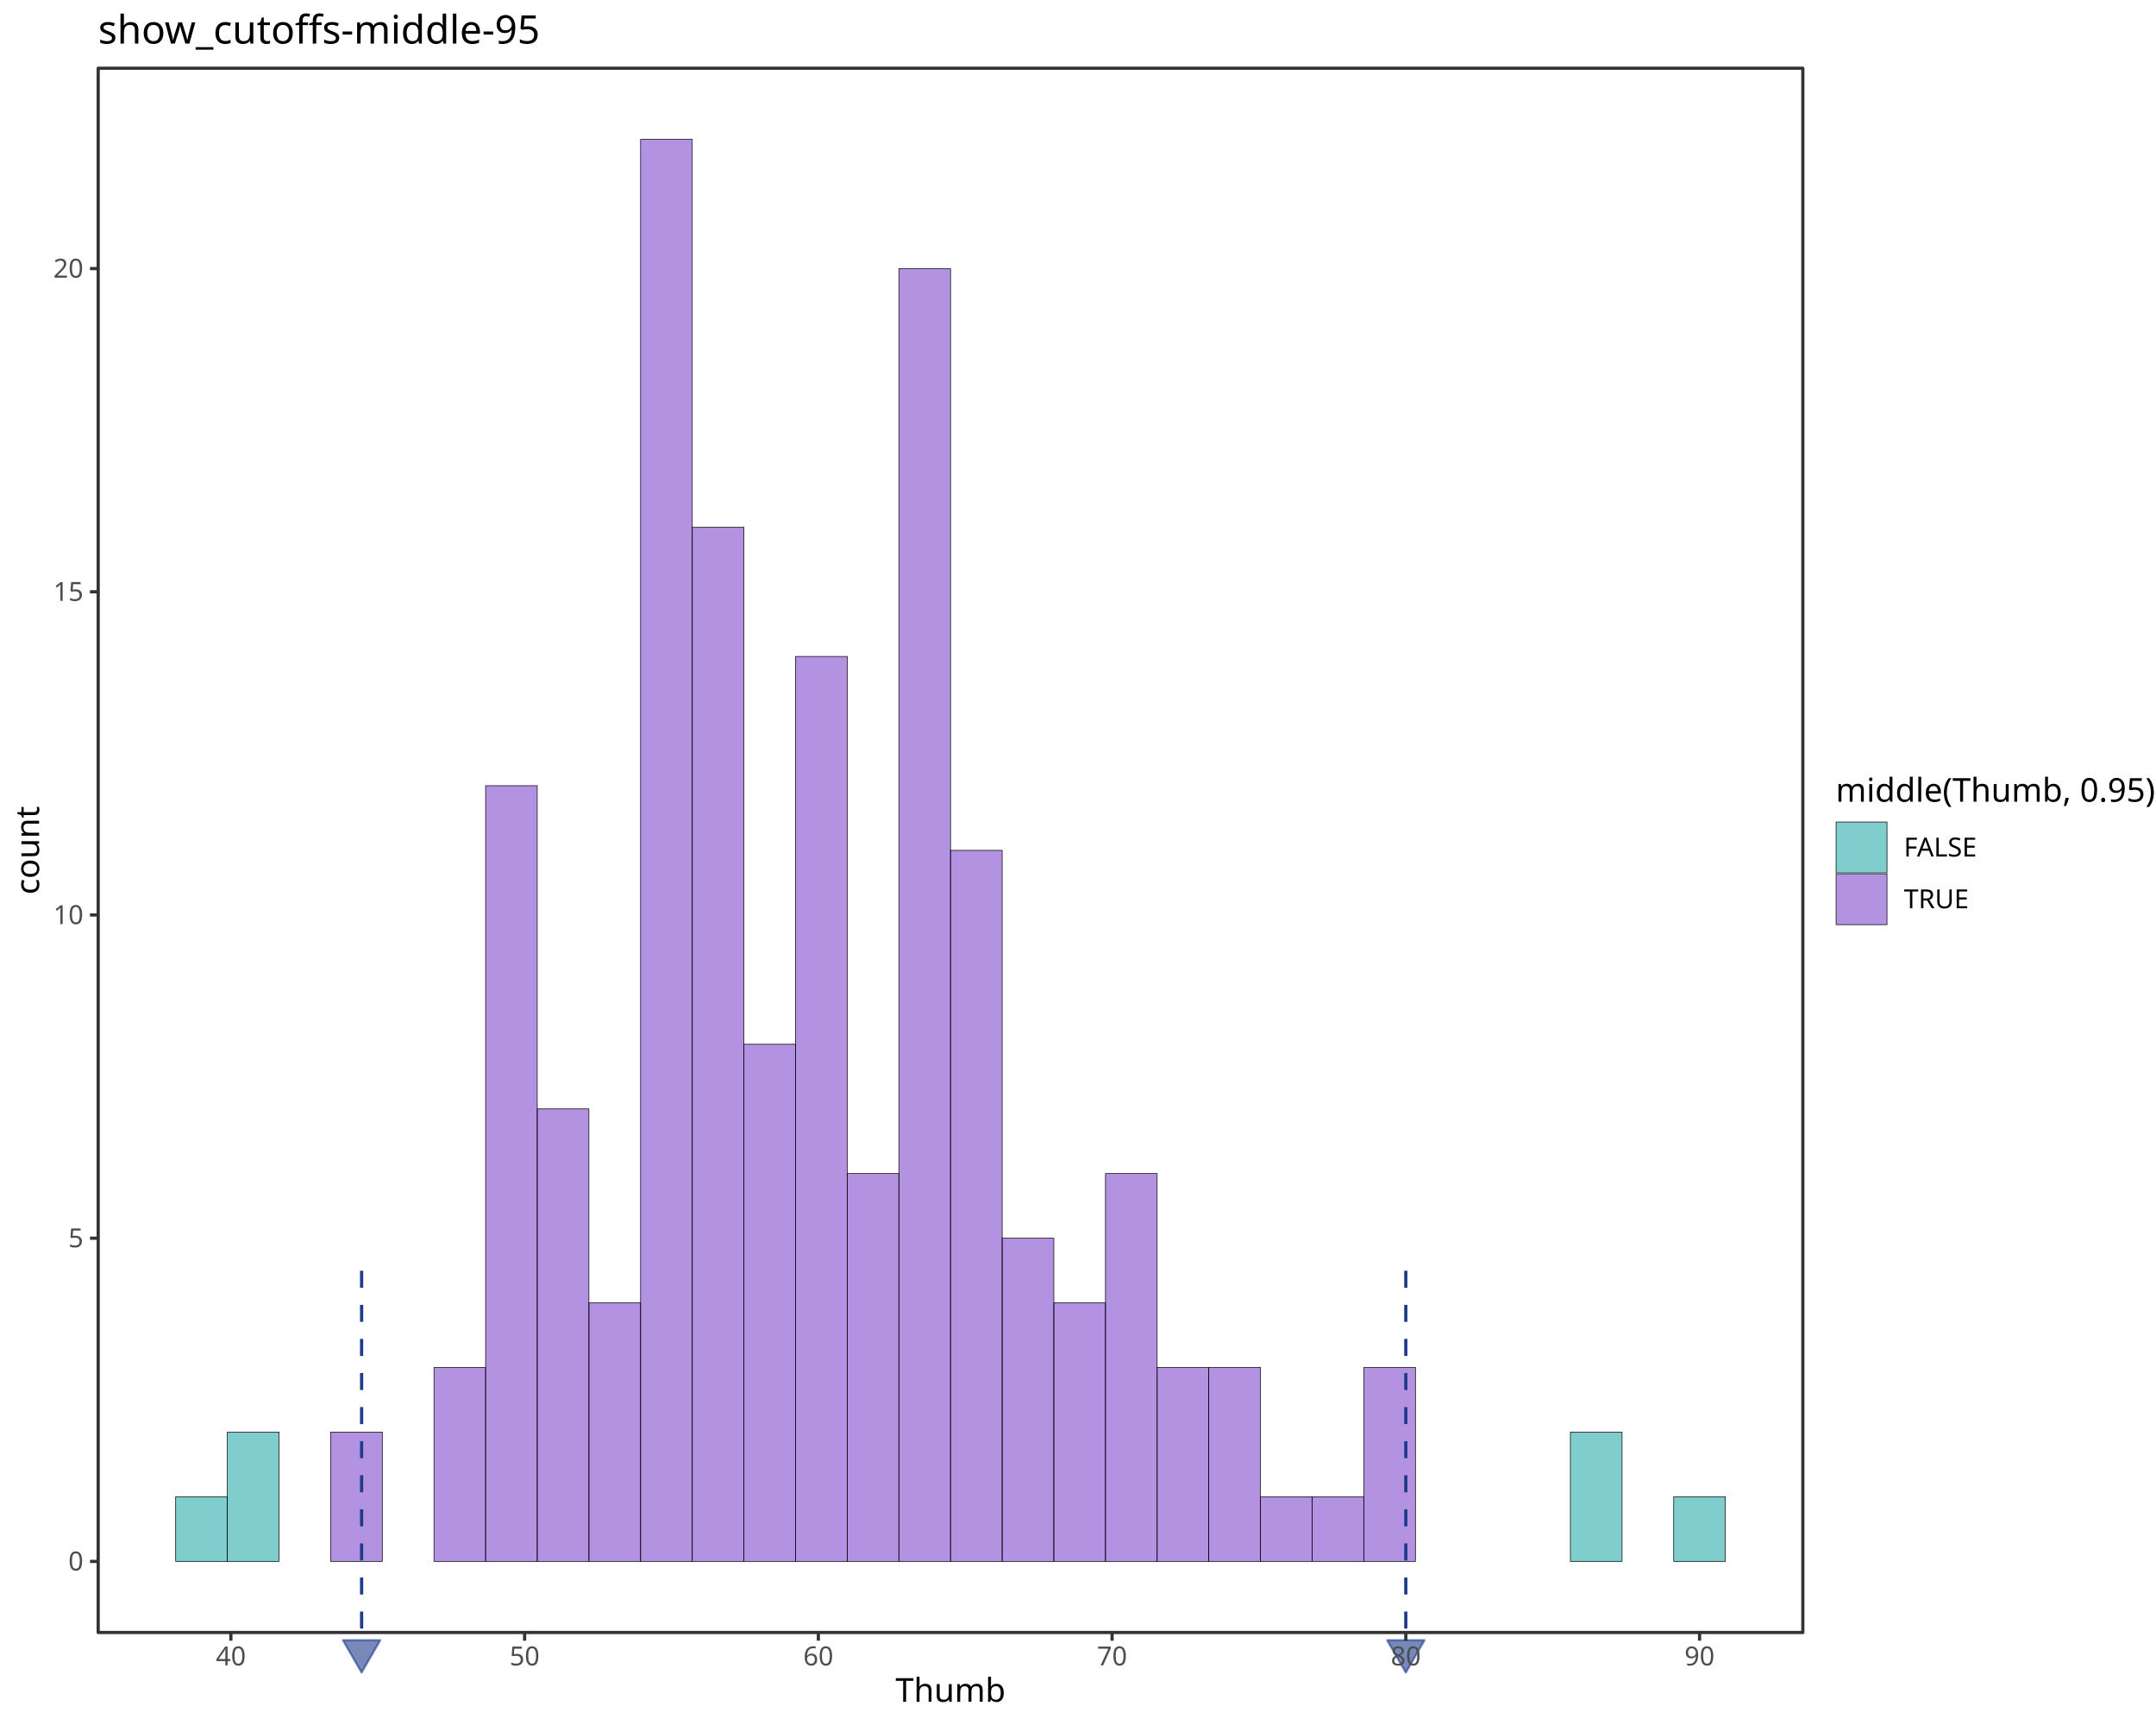
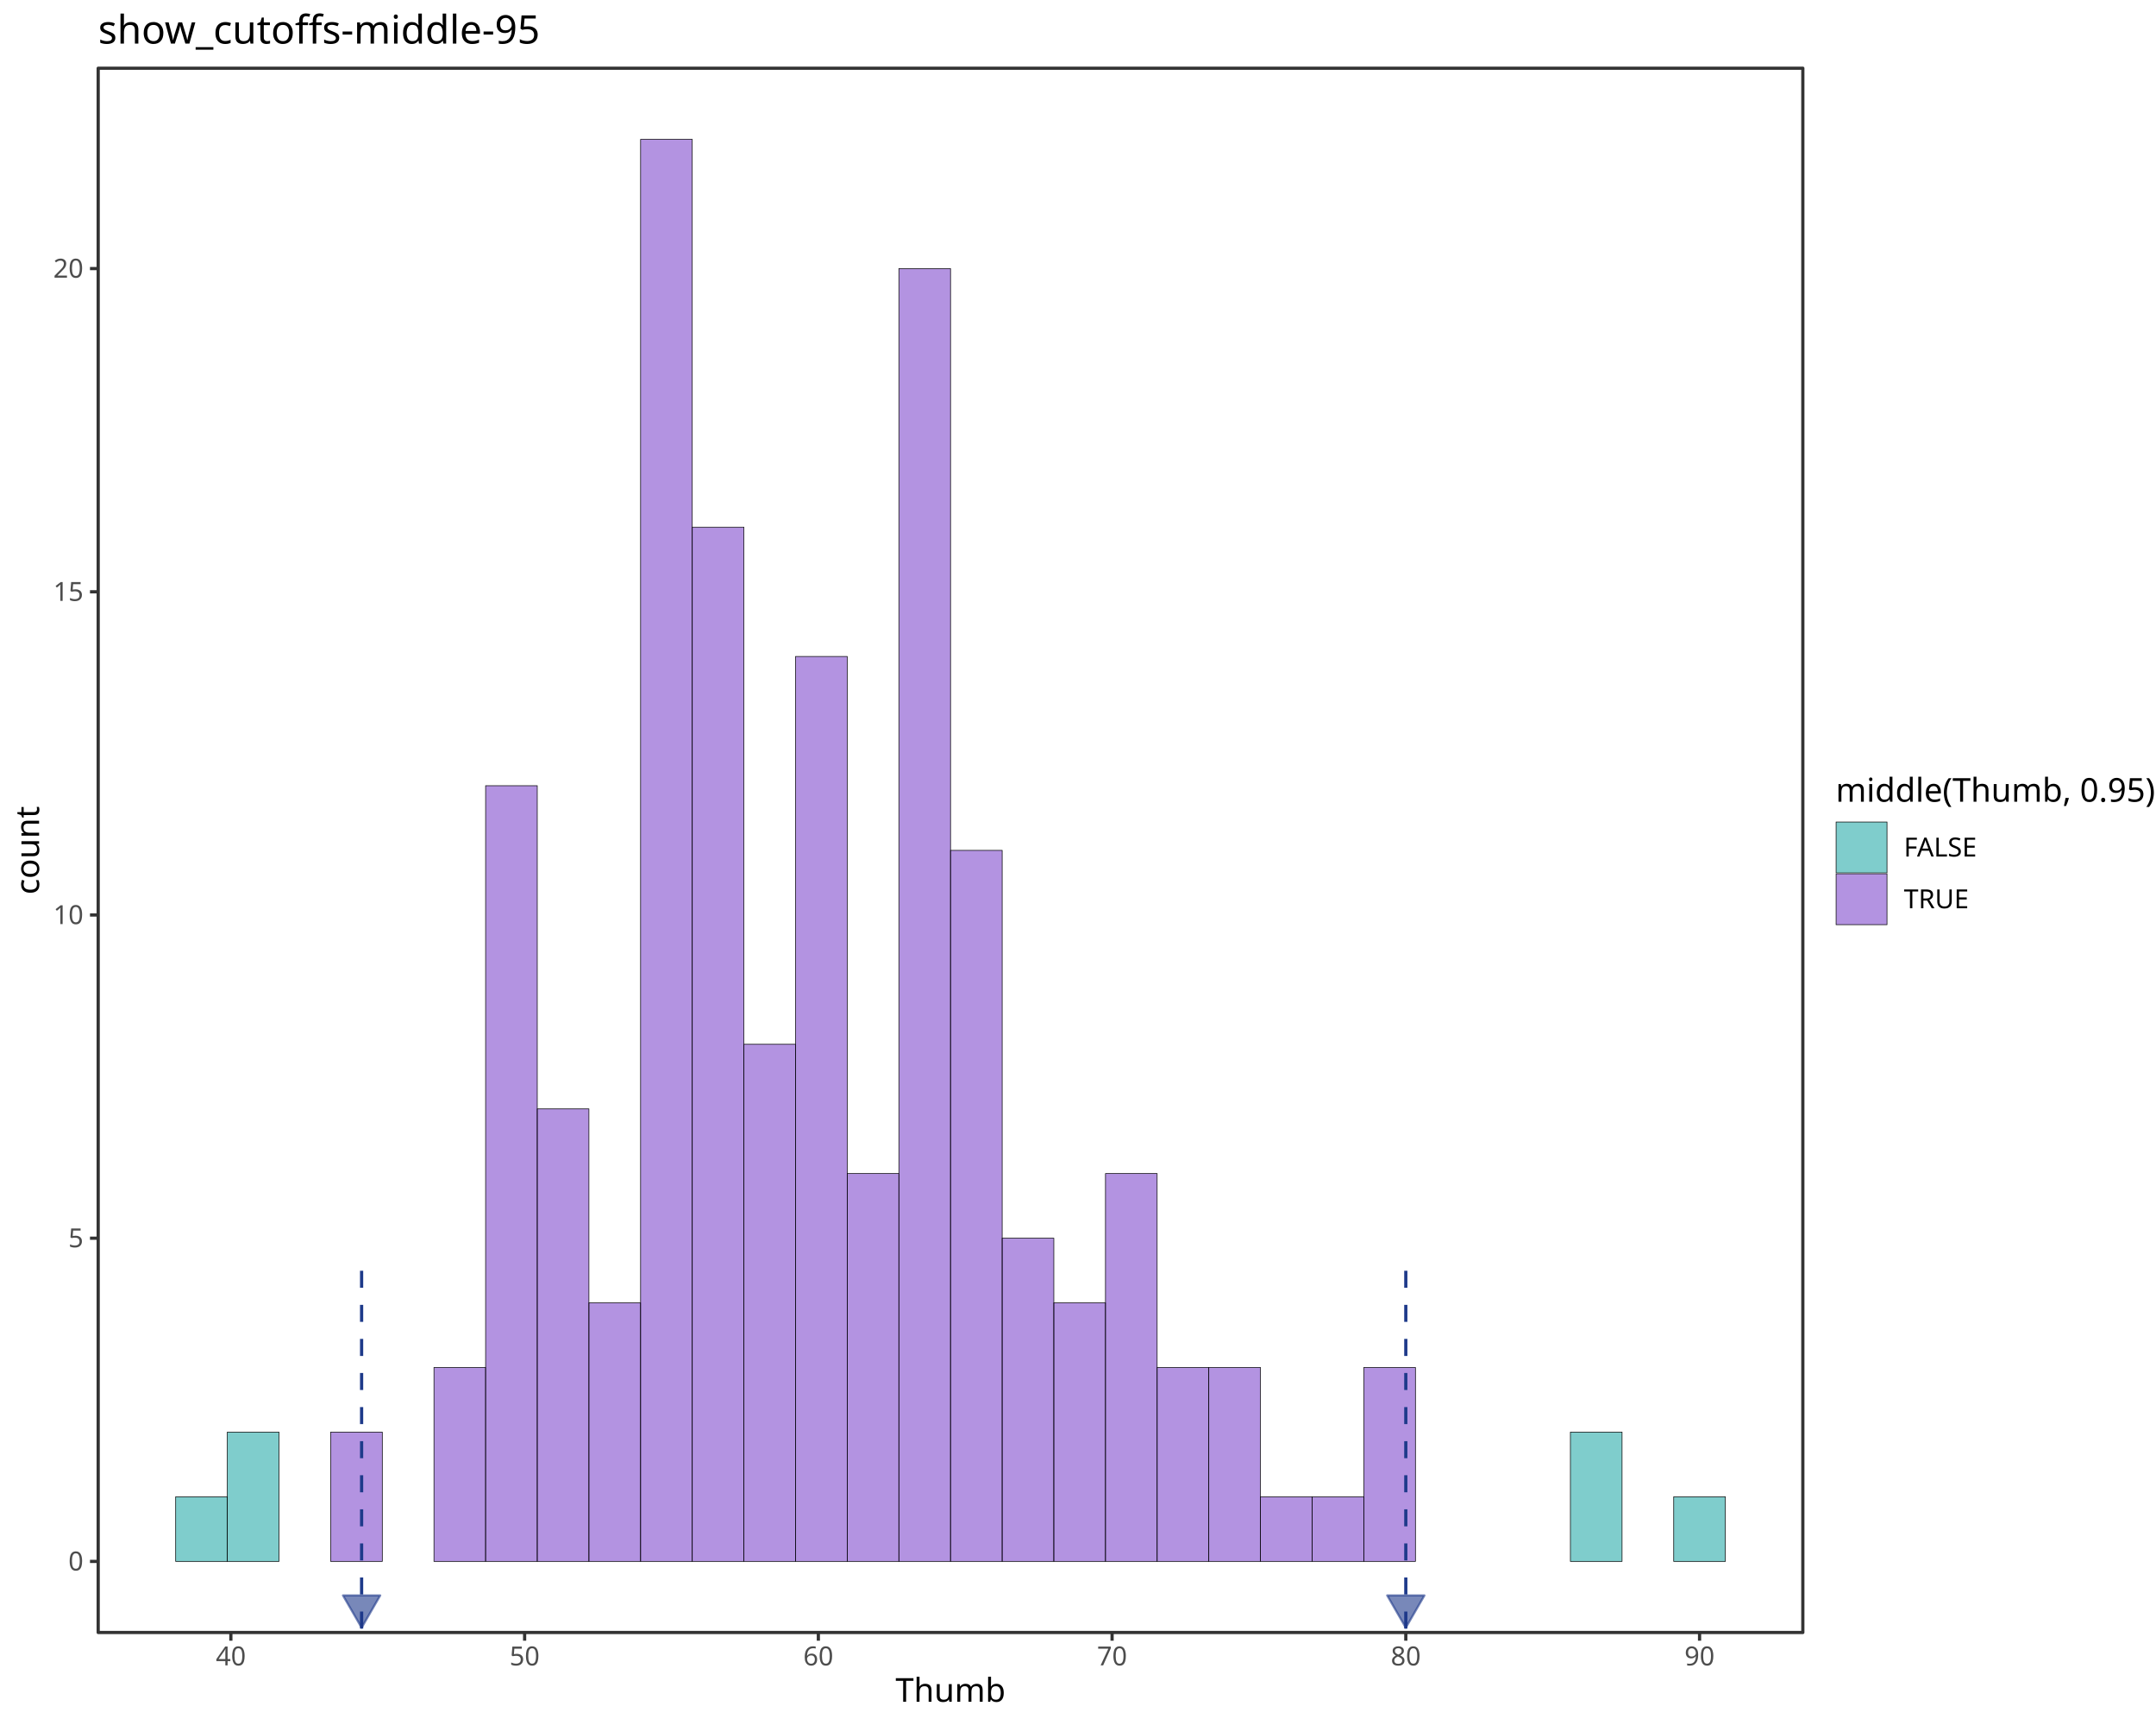
<svg xmlns="http://www.w3.org/2000/svg" class="svglite" data-engine-version="2.0" width="720.00pt" height="576.00pt" viewBox="0 0 720.00 576.00">
  <defs>
    <style type="text/css">
    .svglite line, .svglite polyline, .svglite polygon, .svglite path, .svglite rect, .svglite circle {
      fill: none;
      stroke: #000000;
      stroke-linecap: round;
      stroke-linejoin: round;
      stroke-miterlimit: 10.00;
    }
  </style>
  </defs>
  <rect width="100%" height="100%" style="stroke: none; fill: #FFFFFF;" />
  <defs>
    <clipPath id="cpMC4wMHw3MjAuMDB8MC4wMHw1NzYuMDA=">
      <rect x="0.00" y="0.00" width="720.00" height="576.00" />
    </clipPath>
  </defs>
  <g clip-path="url(#cpMC4wMHw3MjAuMDB8MC4wMHw1NzYuMDA=)">
    <rect x="0.00" y="0.00" width="720.00" height="576.00" style="stroke-width: 1.07; stroke: #FFFFFF; fill: #FFFFFF;" />
    <rect x="32.79" y="22.78" width="569.27" height="522.33" style="stroke-width: 1.07; stroke: none; fill: #FFFFFF;" />
    <rect x="58.67" y="499.79" width="17.25" height="21.58" style="stroke-width: 0.21; stroke-linecap: butt; stroke-linejoin: miter; fill: #009D9A; fill-opacity: 0.50;" />
    <rect x="75.92" y="478.20" width="17.25" height="43.17" style="stroke-width: 0.21; stroke-linecap: butt; stroke-linejoin: miter; fill: #009D9A; fill-opacity: 0.50;" />
    <rect x="93.17" y="521.37" width="17.25" height="0.00" style="stroke-width: 0.21; stroke-linecap: butt; stroke-linejoin: miter; fill: #009D9A; fill-opacity: 0.50;" />
    <rect x="110.42" y="478.20" width="17.25" height="0.00" style="stroke-width: 0.21; stroke-linecap: butt; stroke-linejoin: miter; fill: #009D9A; fill-opacity: 0.50;" />
    <rect x="127.67" y="521.37" width="17.25" height="0.00" style="stroke-width: 0.21; stroke-linecap: butt; stroke-linejoin: miter; fill: #009D9A; fill-opacity: 0.50;" />
    <rect x="144.92" y="456.62" width="17.25" height="0.00" style="stroke-width: 0.21; stroke-linecap: butt; stroke-linejoin: miter; fill: #009D9A; fill-opacity: 0.50;" />
    <rect x="162.17" y="262.36" width="17.25" height="0.00" style="stroke-width: 0.21; stroke-linecap: butt; stroke-linejoin: miter; fill: #009D9A; fill-opacity: 0.50;" />
    <rect x="179.42" y="370.28" width="17.25" height="0.00" style="stroke-width: 0.21; stroke-linecap: butt; stroke-linejoin: miter; fill: #009D9A; fill-opacity: 0.50;" />
    <rect x="196.68" y="435.03" width="17.25" height="0.00" style="stroke-width: 0.21; stroke-linecap: butt; stroke-linejoin: miter; fill: #009D9A; fill-opacity: 0.50;" />
    <rect x="213.93" y="46.53" width="17.25" height="0.00" style="stroke-width: 0.21; stroke-linecap: butt; stroke-linejoin: miter; fill: #009D9A; fill-opacity: 0.50;" />
    <rect x="231.18" y="176.03" width="17.25" height="0.00" style="stroke-width: 0.21; stroke-linecap: butt; stroke-linejoin: miter; fill: #009D9A; fill-opacity: 0.50;" />
    <rect x="248.43" y="348.70" width="17.25" height="0.00" style="stroke-width: 0.21; stroke-linecap: butt; stroke-linejoin: miter; fill: #009D9A; fill-opacity: 0.50;" />
    <rect x="265.68" y="219.20" width="17.25" height="0.00" style="stroke-width: 0.21; stroke-linecap: butt; stroke-linejoin: miter; fill: #009D9A; fill-opacity: 0.50;" />
    <rect x="282.93" y="391.87" width="17.25" height="0.00" style="stroke-width: 0.21; stroke-linecap: butt; stroke-linejoin: miter; fill: #009D9A; fill-opacity: 0.50;" />
    <rect x="300.18" y="89.69" width="17.25" height="0.00" style="stroke-width: 0.21; stroke-linecap: butt; stroke-linejoin: miter; fill: #009D9A; fill-opacity: 0.50;" />
    <rect x="317.43" y="283.95" width="17.25" height="0.00" style="stroke-width: 0.21; stroke-linecap: butt; stroke-linejoin: miter; fill: #009D9A; fill-opacity: 0.50;" />
    <rect x="334.68" y="413.45" width="17.25" height="0.00" style="stroke-width: 0.21; stroke-linecap: butt; stroke-linejoin: miter; fill: #009D9A; fill-opacity: 0.50;" />
    <rect x="351.93" y="435.03" width="17.25" height="0.00" style="stroke-width: 0.21; stroke-linecap: butt; stroke-linejoin: miter; fill: #009D9A; fill-opacity: 0.50;" />
    <rect x="369.18" y="391.87" width="17.25" height="0.00" style="stroke-width: 0.21; stroke-linecap: butt; stroke-linejoin: miter; fill: #009D9A; fill-opacity: 0.50;" />
    <rect x="386.43" y="456.62" width="17.25" height="0.00" style="stroke-width: 0.21; stroke-linecap: butt; stroke-linejoin: miter; fill: #009D9A; fill-opacity: 0.50;" />
    <rect x="403.68" y="456.62" width="17.25" height="0.00" style="stroke-width: 0.21; stroke-linecap: butt; stroke-linejoin: miter; fill: #009D9A; fill-opacity: 0.50;" />
    <rect x="420.93" y="499.79" width="17.25" height="0.00" style="stroke-width: 0.21; stroke-linecap: butt; stroke-linejoin: miter; fill: #009D9A; fill-opacity: 0.50;" />
    <rect x="438.19" y="499.79" width="17.25" height="0.00" style="stroke-width: 0.21; stroke-linecap: butt; stroke-linejoin: miter; fill: #009D9A; fill-opacity: 0.50;" />
    <rect x="455.44" y="456.62" width="17.25" height="0.00" style="stroke-width: 0.21; stroke-linecap: butt; stroke-linejoin: miter; fill: #009D9A; fill-opacity: 0.50;" />
    <rect x="472.69" y="521.37" width="17.25" height="0.00" style="stroke-width: 0.21; stroke-linecap: butt; stroke-linejoin: miter; fill: #009D9A; fill-opacity: 0.50;" />
    <rect x="489.94" y="521.37" width="17.25" height="0.00" style="stroke-width: 0.21; stroke-linecap: butt; stroke-linejoin: miter; fill: #009D9A; fill-opacity: 0.50;" />
    <rect x="507.19" y="521.37" width="17.25" height="0.00" style="stroke-width: 0.21; stroke-linecap: butt; stroke-linejoin: miter; fill: #009D9A; fill-opacity: 0.50;" />
    <rect x="524.44" y="478.20" width="17.25" height="43.17" style="stroke-width: 0.21; stroke-linecap: butt; stroke-linejoin: miter; fill: #009D9A; fill-opacity: 0.50;" />
    <rect x="541.69" y="521.37" width="17.25" height="0.00" style="stroke-width: 0.21; stroke-linecap: butt; stroke-linejoin: miter; fill: #009D9A; fill-opacity: 0.50;" />
    <rect x="558.94" y="499.79" width="17.25" height="21.58" style="stroke-width: 0.21; stroke-linecap: butt; stroke-linejoin: miter; fill: #009D9A; fill-opacity: 0.50;" />
    <rect x="58.67" y="521.37" width="17.25" height="0.00" style="stroke-width: 0.21; stroke-linecap: butt; stroke-linejoin: miter; fill: #6929C4; fill-opacity: 0.50;" />
    <rect x="75.92" y="521.37" width="17.25" height="0.00" style="stroke-width: 0.21; stroke-linecap: butt; stroke-linejoin: miter; fill: #6929C4; fill-opacity: 0.50;" />
    <rect x="93.17" y="521.37" width="17.25" height="0.00" style="stroke-width: 0.21; stroke-linecap: butt; stroke-linejoin: miter; fill: #6929C4; fill-opacity: 0.50;" />
    <rect x="110.42" y="478.20" width="17.25" height="43.17" style="stroke-width: 0.21; stroke-linecap: butt; stroke-linejoin: miter; fill: #6929C4; fill-opacity: 0.50;" />
    <rect x="127.67" y="521.37" width="17.25" height="0.00" style="stroke-width: 0.21; stroke-linecap: butt; stroke-linejoin: miter; fill: #6929C4; fill-opacity: 0.50;" />
    <rect x="144.92" y="456.62" width="17.25" height="64.75" style="stroke-width: 0.21; stroke-linecap: butt; stroke-linejoin: miter; fill: #6929C4; fill-opacity: 0.50;" />
    <rect x="162.17" y="262.36" width="17.25" height="259.01" style="stroke-width: 0.21; stroke-linecap: butt; stroke-linejoin: miter; fill: #6929C4; fill-opacity: 0.50;" />
    <rect x="179.42" y="370.28" width="17.25" height="151.09" style="stroke-width: 0.21; stroke-linecap: butt; stroke-linejoin: miter; fill: #6929C4; fill-opacity: 0.50;" />
    <rect x="196.68" y="435.03" width="17.25" height="86.34" style="stroke-width: 0.21; stroke-linecap: butt; stroke-linejoin: miter; fill: #6929C4; fill-opacity: 0.50;" />
    <rect x="213.93" y="46.53" width="17.25" height="474.84" style="stroke-width: 0.21; stroke-linecap: butt; stroke-linejoin: miter; fill: #6929C4; fill-opacity: 0.50;" />
    <rect x="231.18" y="176.03" width="17.25" height="345.34" style="stroke-width: 0.21; stroke-linecap: butt; stroke-linejoin: miter; fill: #6929C4; fill-opacity: 0.50;" />
    <rect x="248.43" y="348.70" width="17.25" height="172.67" style="stroke-width: 0.21; stroke-linecap: butt; stroke-linejoin: miter; fill: #6929C4; fill-opacity: 0.50;" />
    <rect x="265.68" y="219.20" width="17.25" height="302.17" style="stroke-width: 0.21; stroke-linecap: butt; stroke-linejoin: miter; fill: #6929C4; fill-opacity: 0.50;" />
    <rect x="282.93" y="391.87" width="17.25" height="129.50" style="stroke-width: 0.21; stroke-linecap: butt; stroke-linejoin: miter; fill: #6929C4; fill-opacity: 0.50;" />
    <rect x="300.18" y="89.69" width="17.25" height="431.68" style="stroke-width: 0.21; stroke-linecap: butt; stroke-linejoin: miter; fill: #6929C4; fill-opacity: 0.50;" />
    <rect x="317.43" y="283.95" width="17.25" height="237.42" style="stroke-width: 0.21; stroke-linecap: butt; stroke-linejoin: miter; fill: #6929C4; fill-opacity: 0.50;" />
    <rect x="334.68" y="413.45" width="17.25" height="107.92" style="stroke-width: 0.21; stroke-linecap: butt; stroke-linejoin: miter; fill: #6929C4; fill-opacity: 0.50;" />
    <rect x="351.93" y="435.03" width="17.25" height="86.34" style="stroke-width: 0.21; stroke-linecap: butt; stroke-linejoin: miter; fill: #6929C4; fill-opacity: 0.50;" />
    <rect x="369.18" y="391.87" width="17.25" height="129.50" style="stroke-width: 0.21; stroke-linecap: butt; stroke-linejoin: miter; fill: #6929C4; fill-opacity: 0.50;" />
    <rect x="386.43" y="456.62" width="17.25" height="64.75" style="stroke-width: 0.21; stroke-linecap: butt; stroke-linejoin: miter; fill: #6929C4; fill-opacity: 0.50;" />
    <rect x="403.68" y="456.62" width="17.25" height="64.75" style="stroke-width: 0.21; stroke-linecap: butt; stroke-linejoin: miter; fill: #6929C4; fill-opacity: 0.50;" />
    <rect x="420.93" y="499.79" width="17.25" height="21.58" style="stroke-width: 0.21; stroke-linecap: butt; stroke-linejoin: miter; fill: #6929C4; fill-opacity: 0.50;" />
    <rect x="438.19" y="499.79" width="17.25" height="21.58" style="stroke-width: 0.21; stroke-linecap: butt; stroke-linejoin: miter; fill: #6929C4; fill-opacity: 0.50;" />
    <rect x="455.44" y="456.62" width="17.25" height="64.75" style="stroke-width: 0.21; stroke-linecap: butt; stroke-linejoin: miter; fill: #6929C4; fill-opacity: 0.50;" />
    <rect x="472.69" y="521.37" width="17.25" height="0.00" style="stroke-width: 0.21; stroke-linecap: butt; stroke-linejoin: miter; fill: #6929C4; fill-opacity: 0.50;" />
    <rect x="489.94" y="521.37" width="17.25" height="0.00" style="stroke-width: 0.21; stroke-linecap: butt; stroke-linejoin: miter; fill: #6929C4; fill-opacity: 0.50;" />
    <rect x="507.19" y="521.37" width="17.25" height="0.00" style="stroke-width: 0.21; stroke-linecap: butt; stroke-linejoin: miter; fill: #6929C4; fill-opacity: 0.50;" />
    <rect x="524.44" y="521.37" width="17.25" height="0.00" style="stroke-width: 0.21; stroke-linecap: butt; stroke-linejoin: miter; fill: #6929C4; fill-opacity: 0.50;" />
    <rect x="541.69" y="521.37" width="17.25" height="0.00" style="stroke-width: 0.21; stroke-linecap: butt; stroke-linejoin: miter; fill: #6929C4; fill-opacity: 0.50;" />
    <rect x="558.94" y="521.37" width="17.25" height="0.00" style="stroke-width: 0.21; stroke-linecap: butt; stroke-linejoin: miter; fill: #6929C4; fill-opacity: 0.50;" />
    <line x1="120.76" y1="543.81" x2="120.76" y2="421.65" style="stroke-width: 1.07; stroke: #1E3A8A; stroke-dasharray: 5.69,5.69; stroke-linecap: butt;" />
-     <polygon points="120.76,558.47 126.98,547.69 114.53,547.69 " style="stroke-width: 0.71; stroke: #1E3A8A; stroke-opacity: 0.60; fill: #1E3A8A; fill-opacity: 0.60;" />
+     <polygon points="120.76,543.52 126.98,532.73 114.53,532.73 " style="stroke-width: 0.71; stroke: #1E3A8A; stroke-opacity: 0.60; fill: #1E3A8A; fill-opacity: 0.60;" />
    <line x1="469.47" y1="543.81" x2="469.47" y2="421.65" style="stroke-width: 1.07; stroke: #1E3A8A; stroke-dasharray: 5.69,5.69; stroke-linecap: butt;" />
-     <polygon points="469.47,558.47 475.70,547.69 463.25,547.69 " style="stroke-width: 0.71; stroke: #1E3A8A; stroke-opacity: 0.60; fill: #1E3A8A; fill-opacity: 0.60;" />
+     <polygon points="469.47,543.52 475.70,532.73 463.25,532.73 " style="stroke-width: 0.71; stroke: #1E3A8A; stroke-opacity: 0.60; fill: #1E3A8A; fill-opacity: 0.60;" />
    <rect x="32.79" y="22.78" width="569.27" height="522.33" style="stroke-width: 1.07; stroke: #333333;" />
    <text x="27.86" y="524.40" text-anchor="end" style="font-size: 8.80px; fill: #4D4D4D; font-family: sans;" textLength="4.89px" lengthAdjust="spacingAndGlyphs">0</text>
    <text x="27.86" y="416.48" text-anchor="end" style="font-size: 8.80px; fill: #4D4D4D; font-family: sans;" textLength="4.89px" lengthAdjust="spacingAndGlyphs">5</text>
    <text x="27.86" y="308.56" text-anchor="end" style="font-size: 8.80px; fill: #4D4D4D; font-family: sans;" textLength="9.79px" lengthAdjust="spacingAndGlyphs">10</text>
    <text x="27.86" y="200.64" text-anchor="end" style="font-size: 8.80px; fill: #4D4D4D; font-family: sans;" textLength="9.79px" lengthAdjust="spacingAndGlyphs">15</text>
    <text x="27.86" y="92.72" text-anchor="end" style="font-size: 8.80px; fill: #4D4D4D; font-family: sans;" textLength="9.79px" lengthAdjust="spacingAndGlyphs">20</text>
    <polyline points="30.05,521.37 32.79,521.37 " style="stroke-width: 1.07; stroke: #333333; stroke-linecap: butt;" />
    <polyline points="30.05,413.45 32.79,413.45 " style="stroke-width: 1.07; stroke: #333333; stroke-linecap: butt;" />
    <polyline points="30.05,305.53 32.79,305.53 " style="stroke-width: 1.07; stroke: #333333; stroke-linecap: butt;" />
    <polyline points="30.05,197.61 32.79,197.61 " style="stroke-width: 1.07; stroke: #333333; stroke-linecap: butt;" />
    <polyline points="30.05,89.69 32.79,89.69 " style="stroke-width: 1.07; stroke: #333333; stroke-linecap: butt;" />
    <polyline points="77.10,547.85 77.10,545.11 " style="stroke-width: 1.07; stroke: #333333; stroke-linecap: butt;" />
    <polyline points="175.20,547.85 175.20,545.11 " style="stroke-width: 1.07; stroke: #333333; stroke-linecap: butt;" />
    <polyline points="273.29,547.85 273.29,545.11 " style="stroke-width: 1.07; stroke: #333333; stroke-linecap: butt;" />
    <polyline points="371.38,547.85 371.38,545.11 " style="stroke-width: 1.07; stroke: #333333; stroke-linecap: butt;" />
    <polyline points="469.47,547.85 469.47,545.11 " style="stroke-width: 1.07; stroke: #333333; stroke-linecap: butt;" />
    <polyline points="567.57,547.85 567.57,545.11 " style="stroke-width: 1.07; stroke: #333333; stroke-linecap: butt;" />
    <text x="77.10" y="556.10" text-anchor="middle" style="font-size: 8.80px; fill: #4D4D4D; font-family: sans;" textLength="9.79px" lengthAdjust="spacingAndGlyphs">40</text>
    <text x="175.20" y="556.10" text-anchor="middle" style="font-size: 8.80px; fill: #4D4D4D; font-family: sans;" textLength="9.79px" lengthAdjust="spacingAndGlyphs">50</text>
    <text x="273.29" y="556.10" text-anchor="middle" style="font-size: 8.80px; fill: #4D4D4D; font-family: sans;" textLength="9.79px" lengthAdjust="spacingAndGlyphs">60</text>
    <text x="371.38" y="556.10" text-anchor="middle" style="font-size: 8.80px; fill: #4D4D4D; font-family: sans;" textLength="9.79px" lengthAdjust="spacingAndGlyphs">70</text>
    <text x="469.47" y="556.10" text-anchor="middle" style="font-size: 8.80px; fill: #4D4D4D; font-family: sans;" textLength="9.79px" lengthAdjust="spacingAndGlyphs">80</text>
    <text x="567.57" y="556.10" text-anchor="middle" style="font-size: 8.80px; fill: #4D4D4D; font-family: sans;" textLength="9.79px" lengthAdjust="spacingAndGlyphs">90</text>
    <text x="317.43" y="568.24" text-anchor="middle" style="font-size: 11.00px; font-family: sans;" textLength="34.24px" lengthAdjust="spacingAndGlyphs">Thumb</text>
    <text transform="translate(13.05,283.95) rotate(-90)" text-anchor="middle" style="font-size: 11.00px; font-family: sans;" textLength="26.91px" lengthAdjust="spacingAndGlyphs">count</text>
    <rect x="613.03" y="259.00" width="101.49" height="49.89" style="stroke-width: 1.07; stroke: none; fill: #FFFFFF;" />
    <text x="613.03" y="267.71" style="font-size: 11.00px; font-family: sans;" textLength="101.49px" lengthAdjust="spacingAndGlyphs">middle(Thumb, 0.95)</text>
    <rect x="613.03" y="274.33" width="17.28" height="17.28" style="stroke-width: 1.07; stroke: none; fill: #FFFFFF;" />
    <rect x="613.17" y="274.48" width="17.00" height="17.00" style="stroke-width: 0.21; stroke-linecap: butt; stroke-linejoin: miter; fill: #009D9A; fill-opacity: 0.50;" />
    <rect x="613.03" y="291.61" width="17.28" height="17.28" style="stroke-width: 1.07; stroke: none; fill: #FFFFFF;" />
    <rect x="613.17" y="291.76" width="17.00" height="17.00" style="stroke-width: 0.21; stroke-linecap: butt; stroke-linejoin: miter; fill: #6929C4; fill-opacity: 0.50;" />
    <text x="635.79" y="286.00" style="font-size: 8.80px; font-family: sans;" textLength="27.88px" lengthAdjust="spacingAndGlyphs">FALSE</text>
    <text x="635.79" y="303.28" style="font-size: 8.80px; font-family: sans;" textLength="23.96px" lengthAdjust="spacingAndGlyphs">TRUE</text>
    <text x="32.79" y="14.56" style="font-size: 13.20px; font-family: sans;" textLength="139.42px" lengthAdjust="spacingAndGlyphs">show_cutoffs-middle-95</text>
  </g>
</svg>
